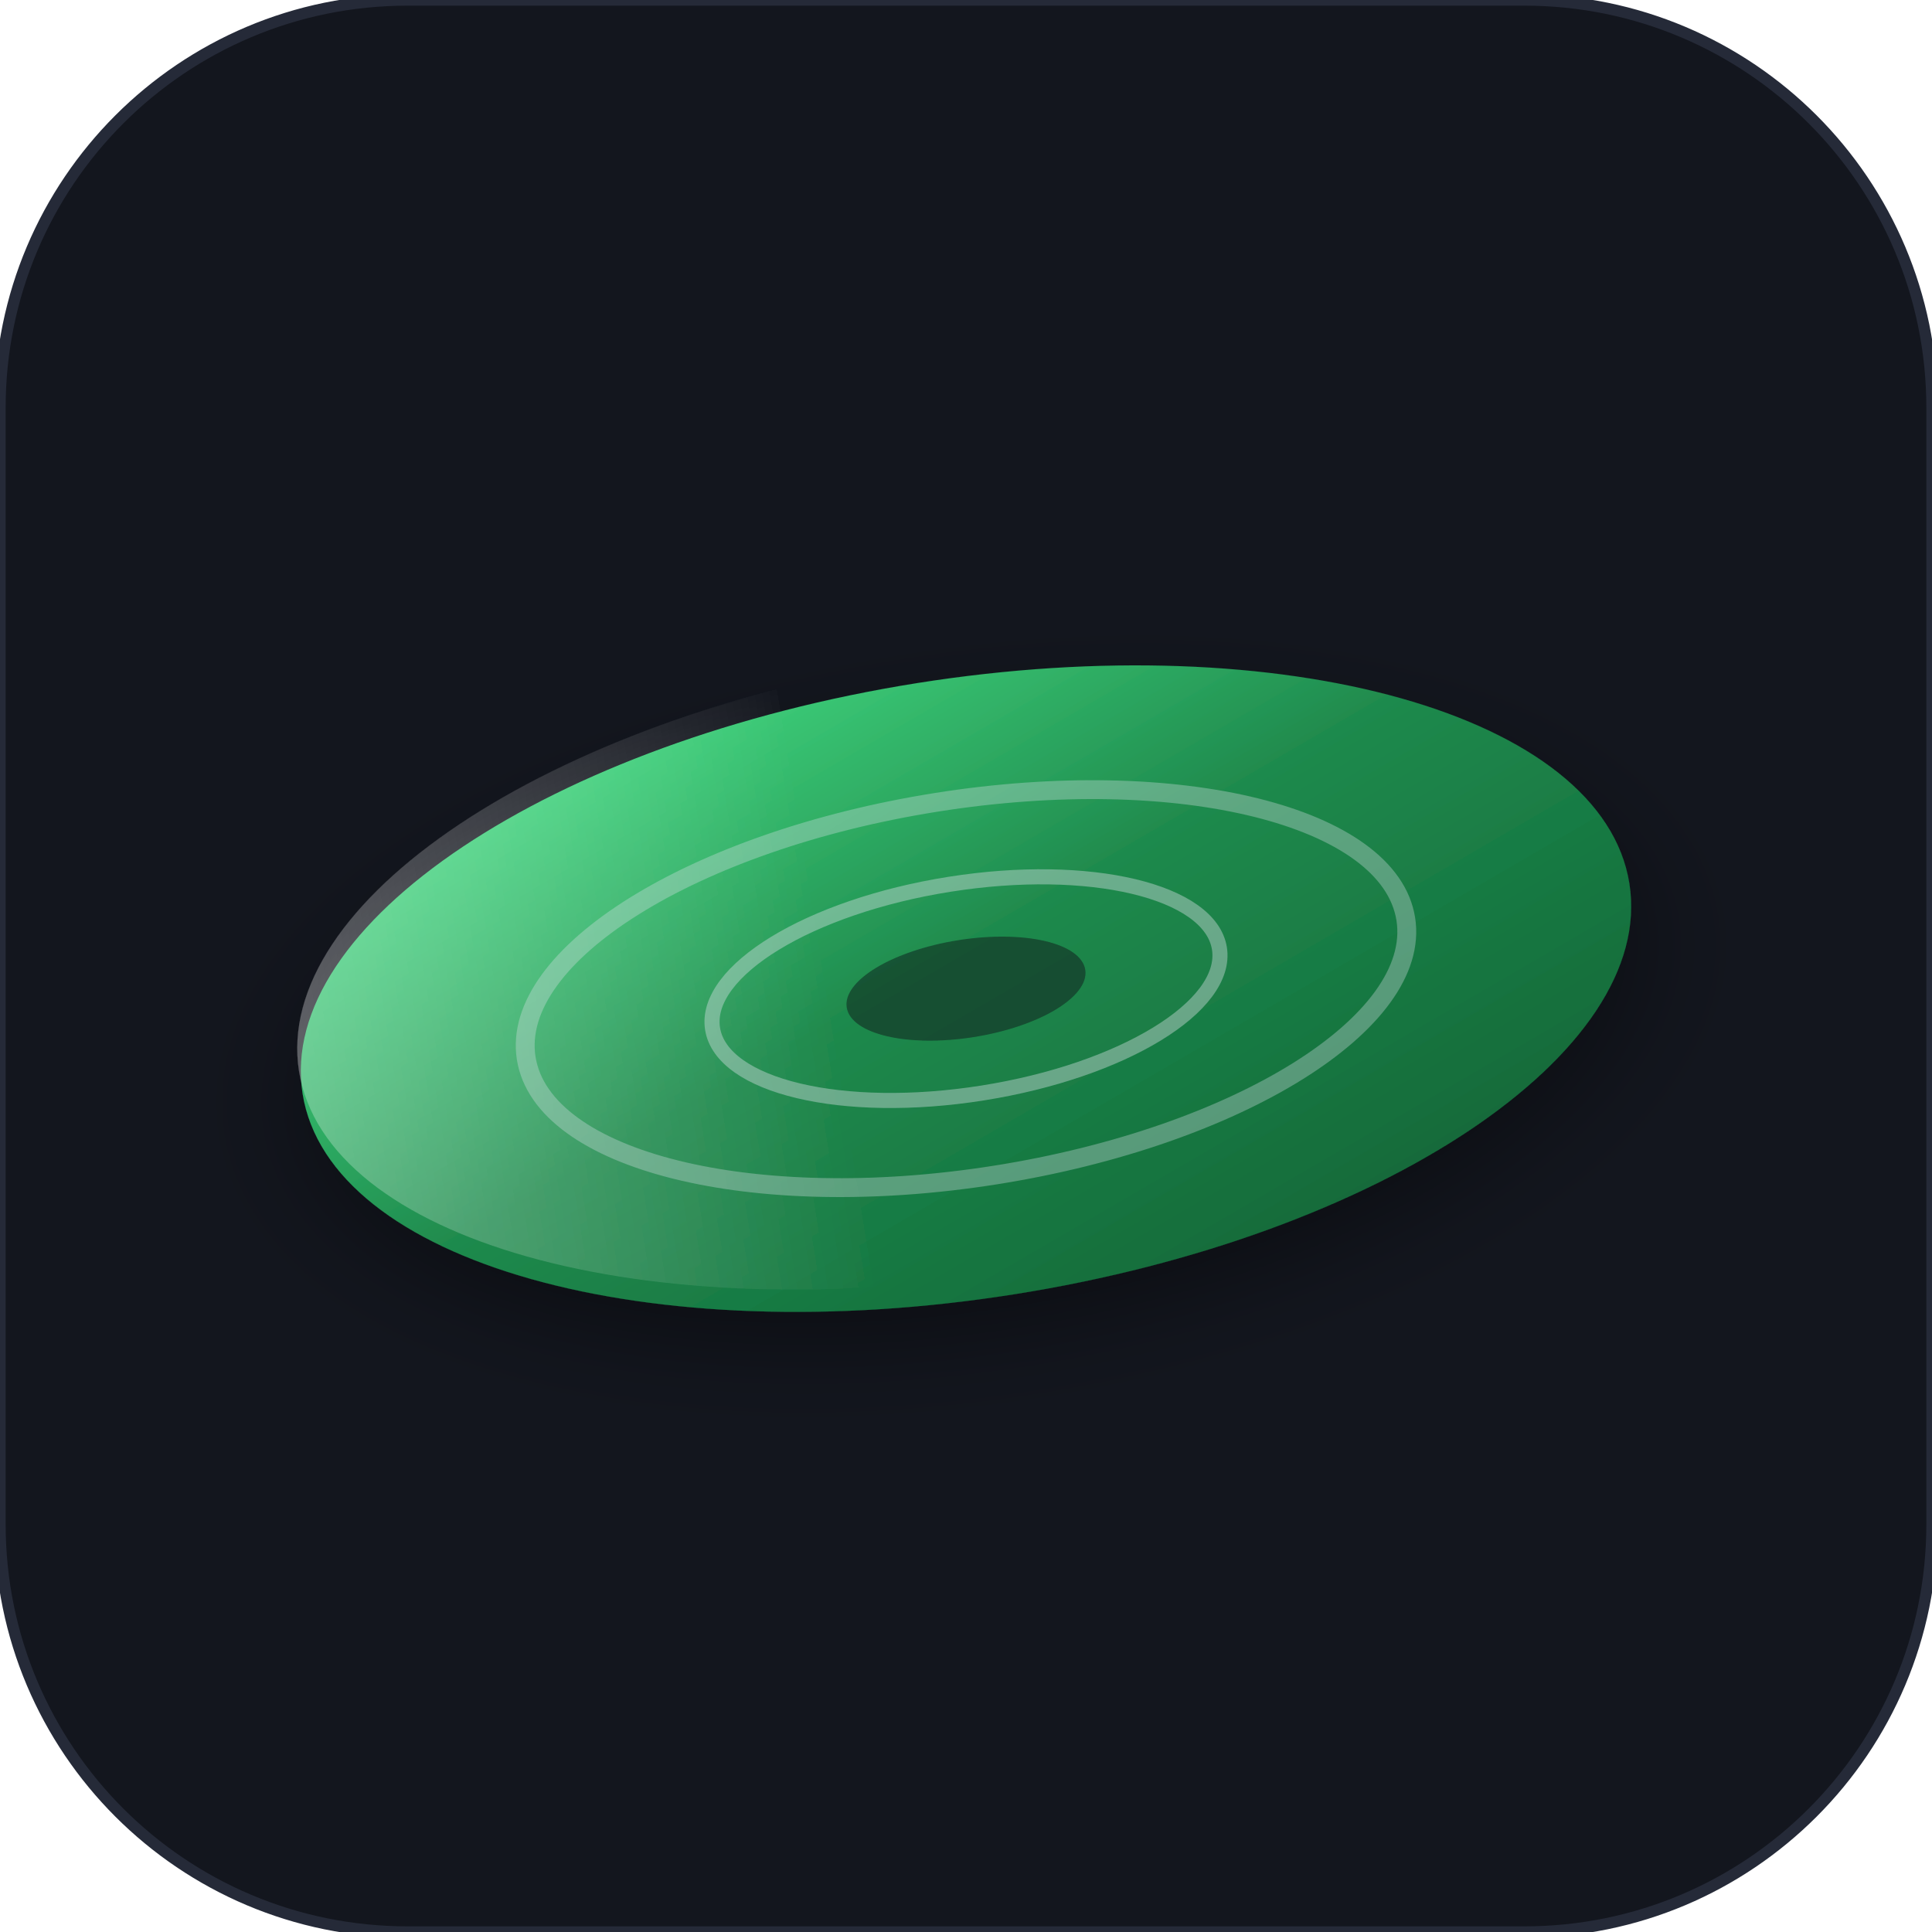
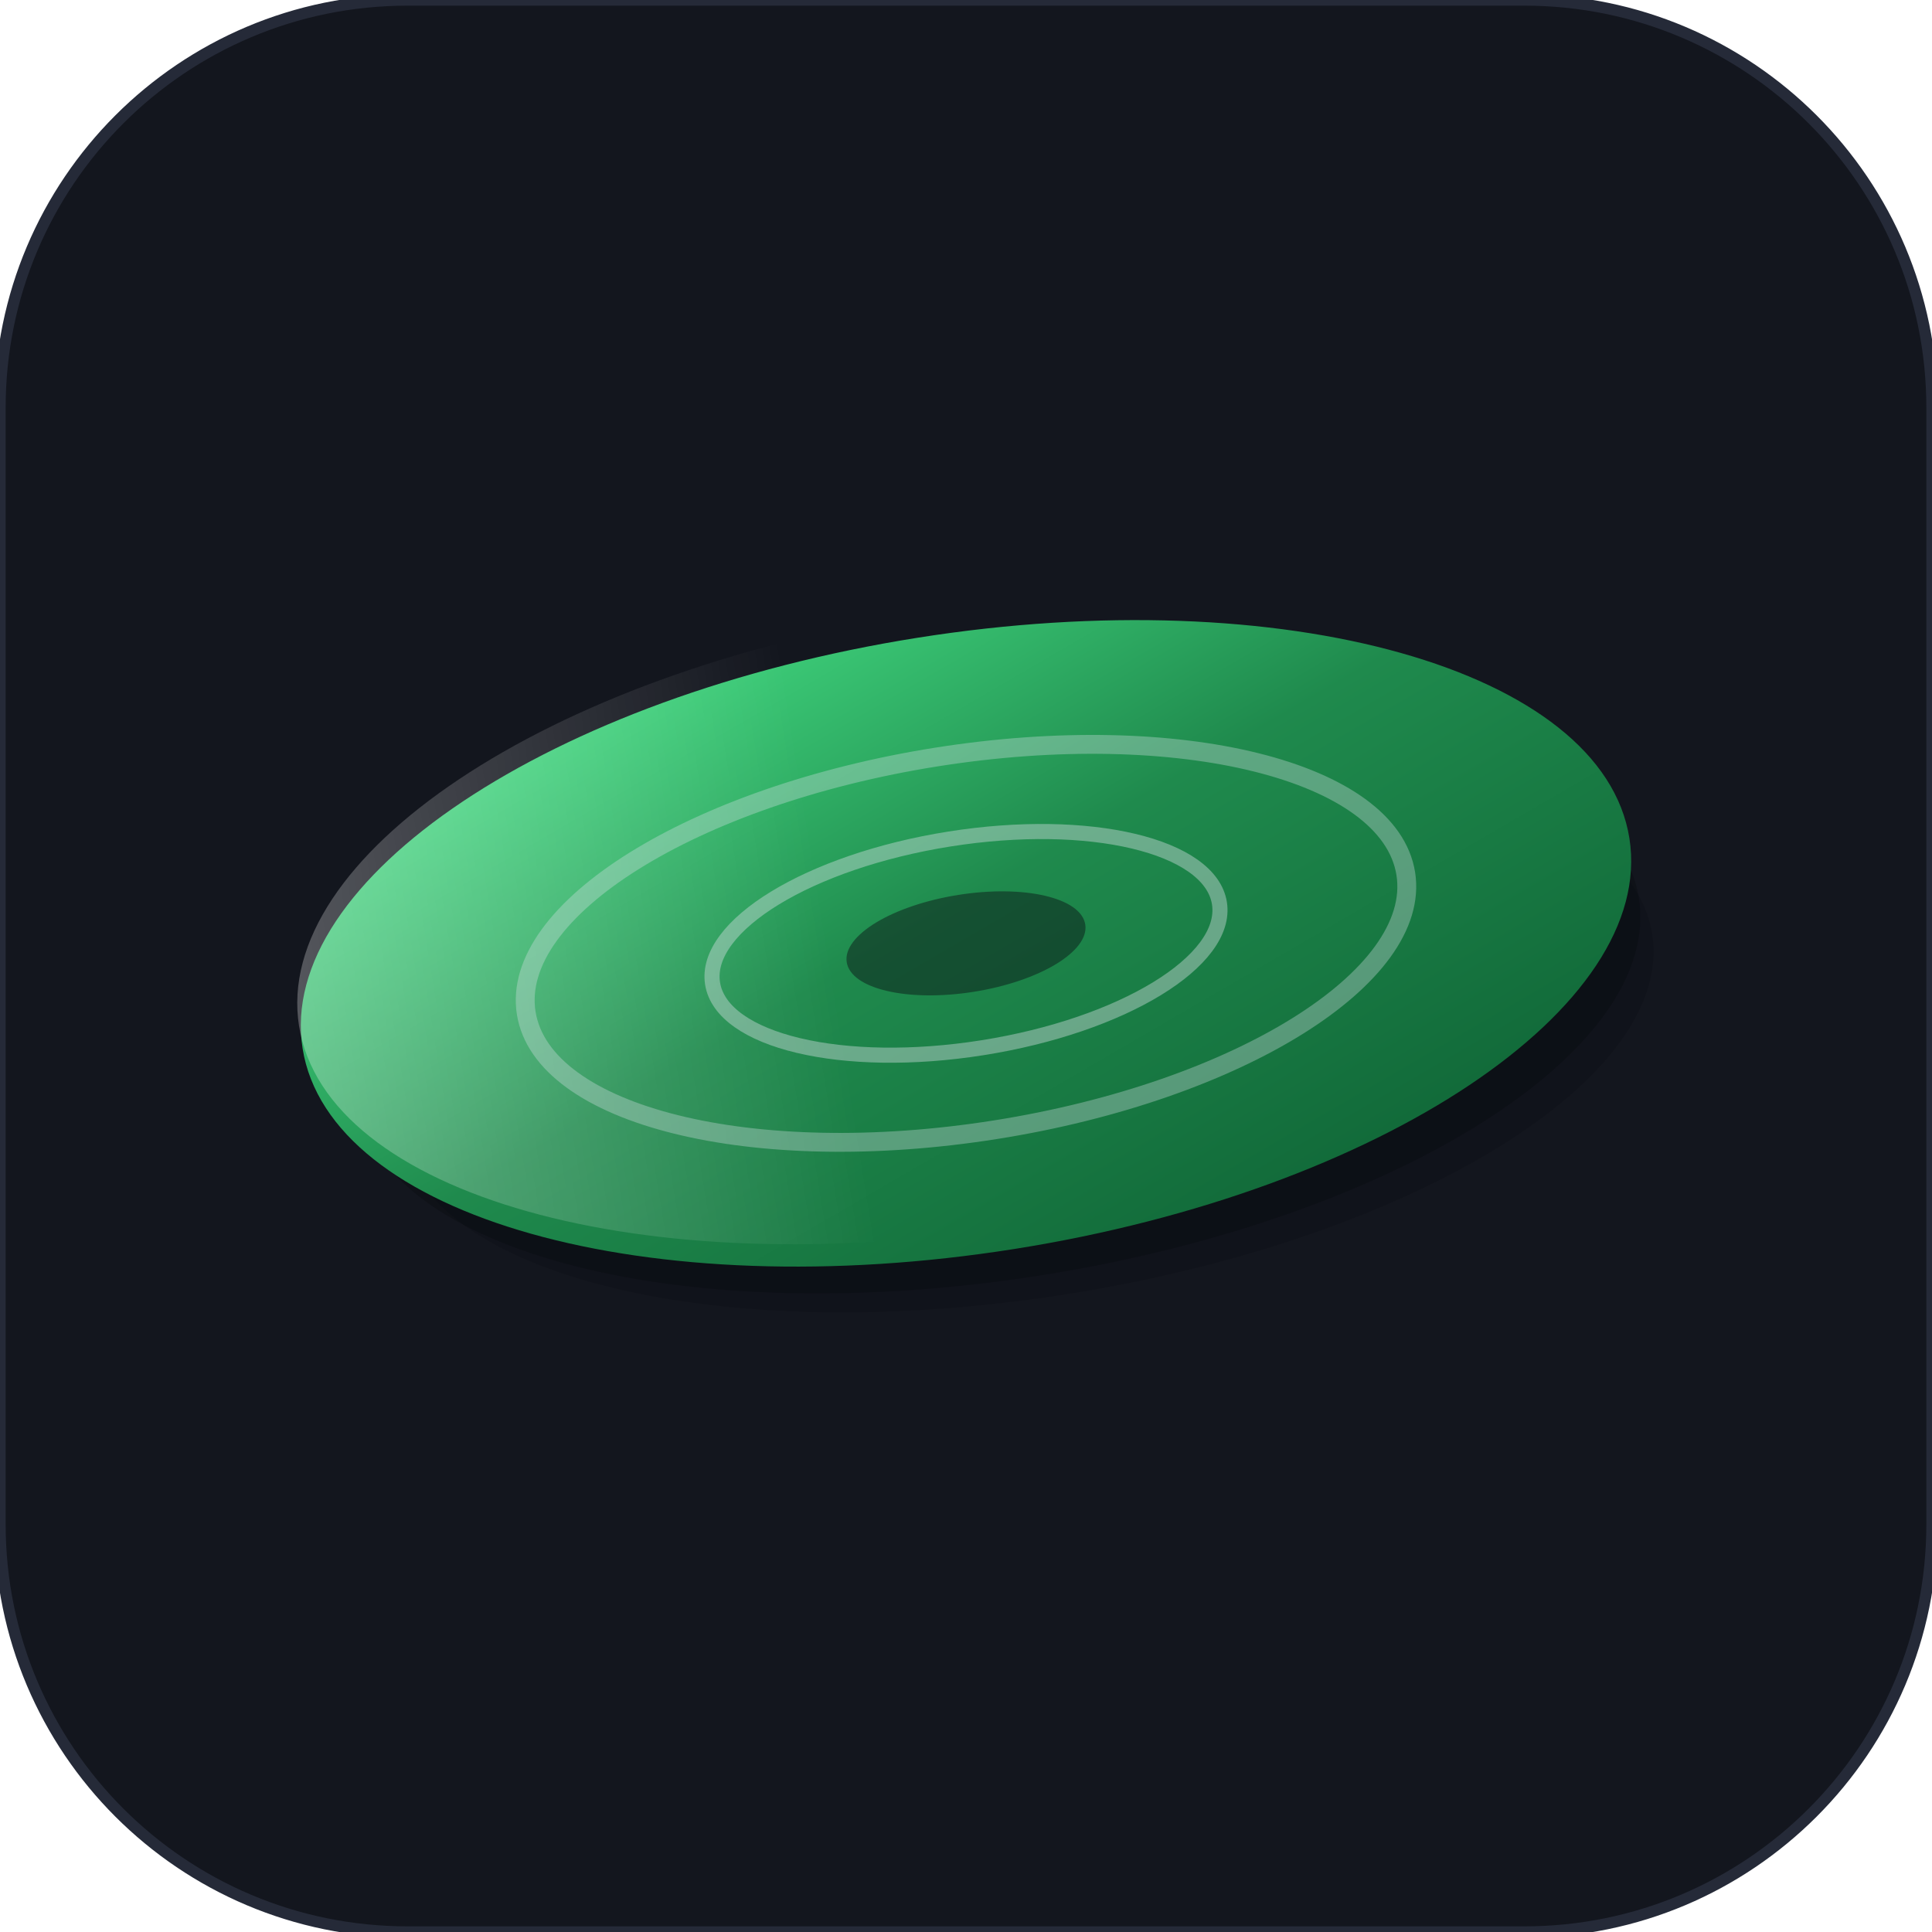
<svg xmlns="http://www.w3.org/2000/svg" viewBox="0 0 512 512" fill="none">
  <defs>
    <linearGradient id="favicon-rim" x1="18%" y1="12%" x2="82%" y2="88%">
      <stop offset="0%" stop-color="#3ecf7a" />
      <stop offset="45%" stop-color="#1f8a4d" />
      <stop offset="100%" stop-color="#126b3a" />
    </linearGradient>
    <linearGradient id="favicon-shine" x1="0%" y1="0%" x2="100%" y2="0%">
      <stop offset="0%" stop-color="#ffffff" stop-opacity="0.28" />
      <stop offset="40%" stop-color="#ffffff" stop-opacity="0" />
      <stop offset="100%" stop-color="#ffffff" stop-opacity="0" />
    </linearGradient>
-     <filter id="favicon-drop" x="-25%" y="-25%" width="150%" height="150%">
-       <feDropShadow dx="0" dy="10" stdDeviation="14" flood-color="#000000" flood-opacity="0.35" />
-     </filter>
  </defs>
  <rect width="512" height="512" rx="108" fill="#13161e" />
  <rect width="512" height="512" rx="108" stroke="#252a38" stroke-width="3" />
-   <g filter="url(#favicon-drop)" transform="translate(256 262) rotate(-9)">
+   <g transform="translate(256 250) rotate(-9)">
+     <ellipse cx="12" cy="26" rx="168" ry="70" fill="#020305" opacity="0.14" />
+     <ellipse cx="6" cy="16" rx="172" ry="74" fill="#020305" opacity="0.22" />
    <ellipse cx="0" cy="0" rx="178" ry="82" fill="url(#favicon-rim)" />
    <ellipse cx="0" cy="-6" rx="178" ry="82" fill="url(#favicon-shine)" />
    <ellipse cx="0" cy="0" rx="118" ry="50" stroke="#dfe3ec" stroke-opacity="0.33" stroke-width="5" />
    <ellipse cx="0" cy="0" rx="68" ry="28" stroke="#dfe3ec" stroke-opacity="0.4" stroke-width="4" />
    <ellipse cx="0" cy="0" rx="32" ry="13" fill="#0b0d12" fill-opacity="0.45" />
  </g>
</svg>
